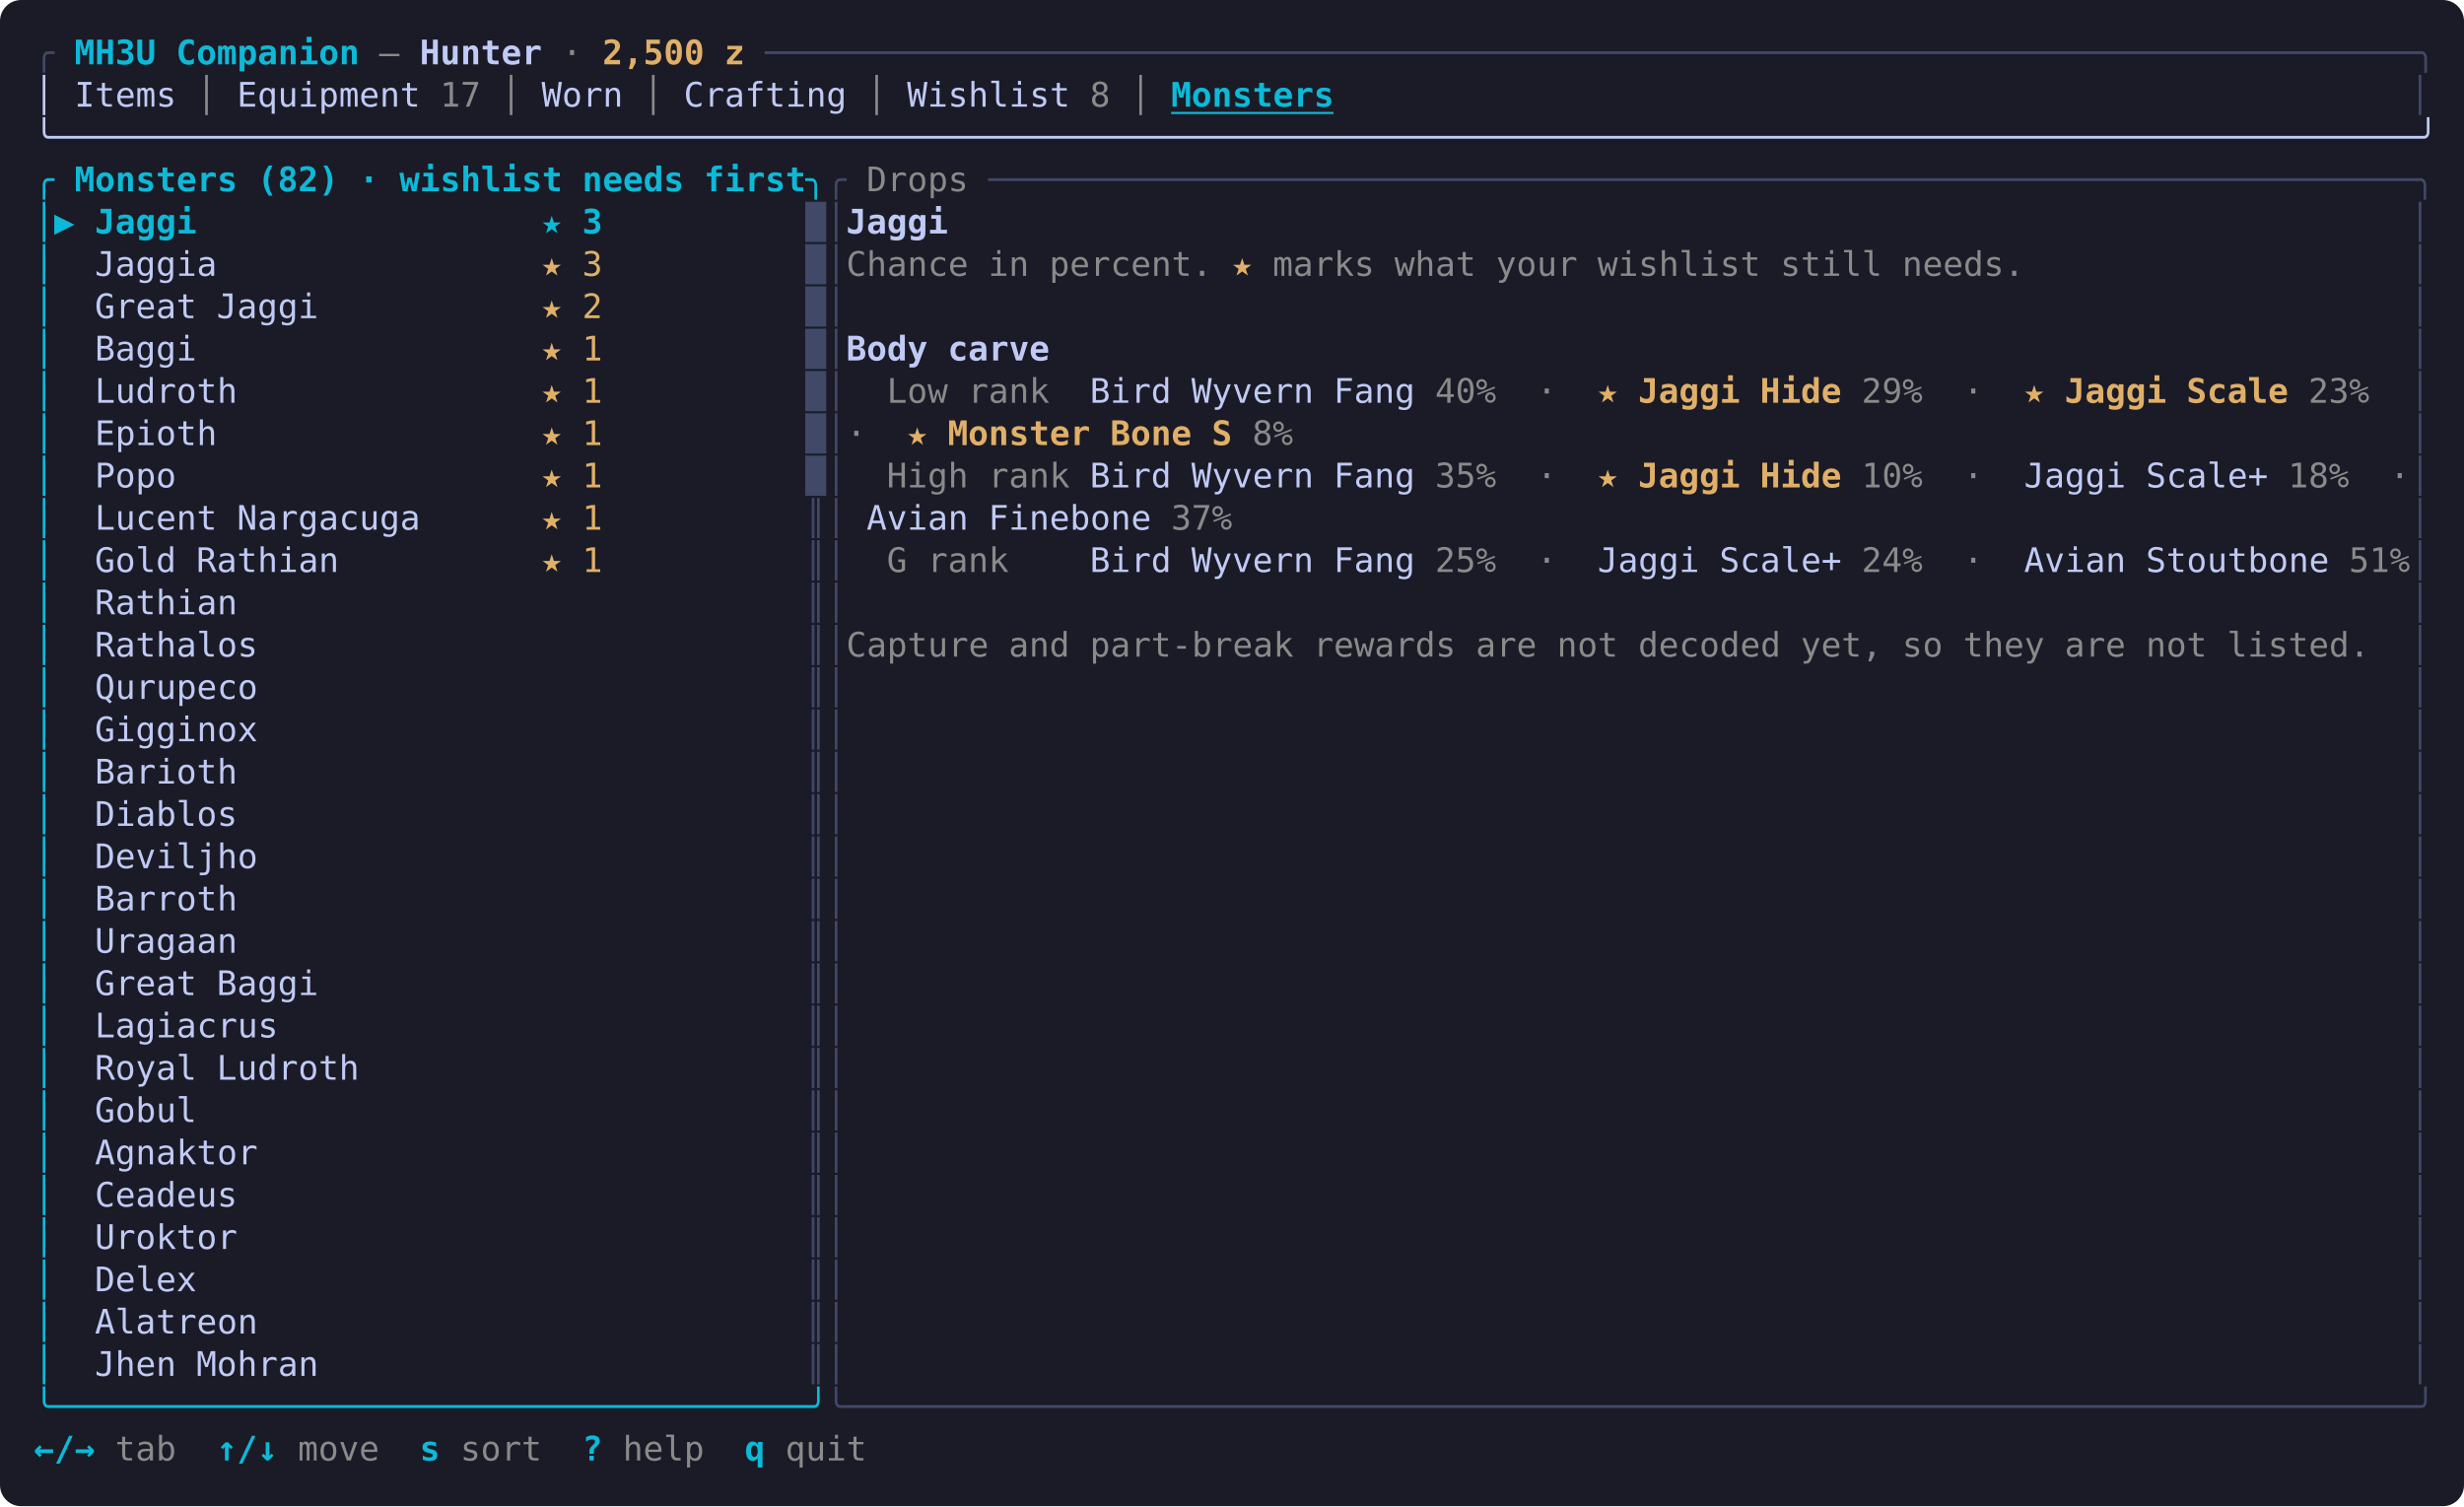
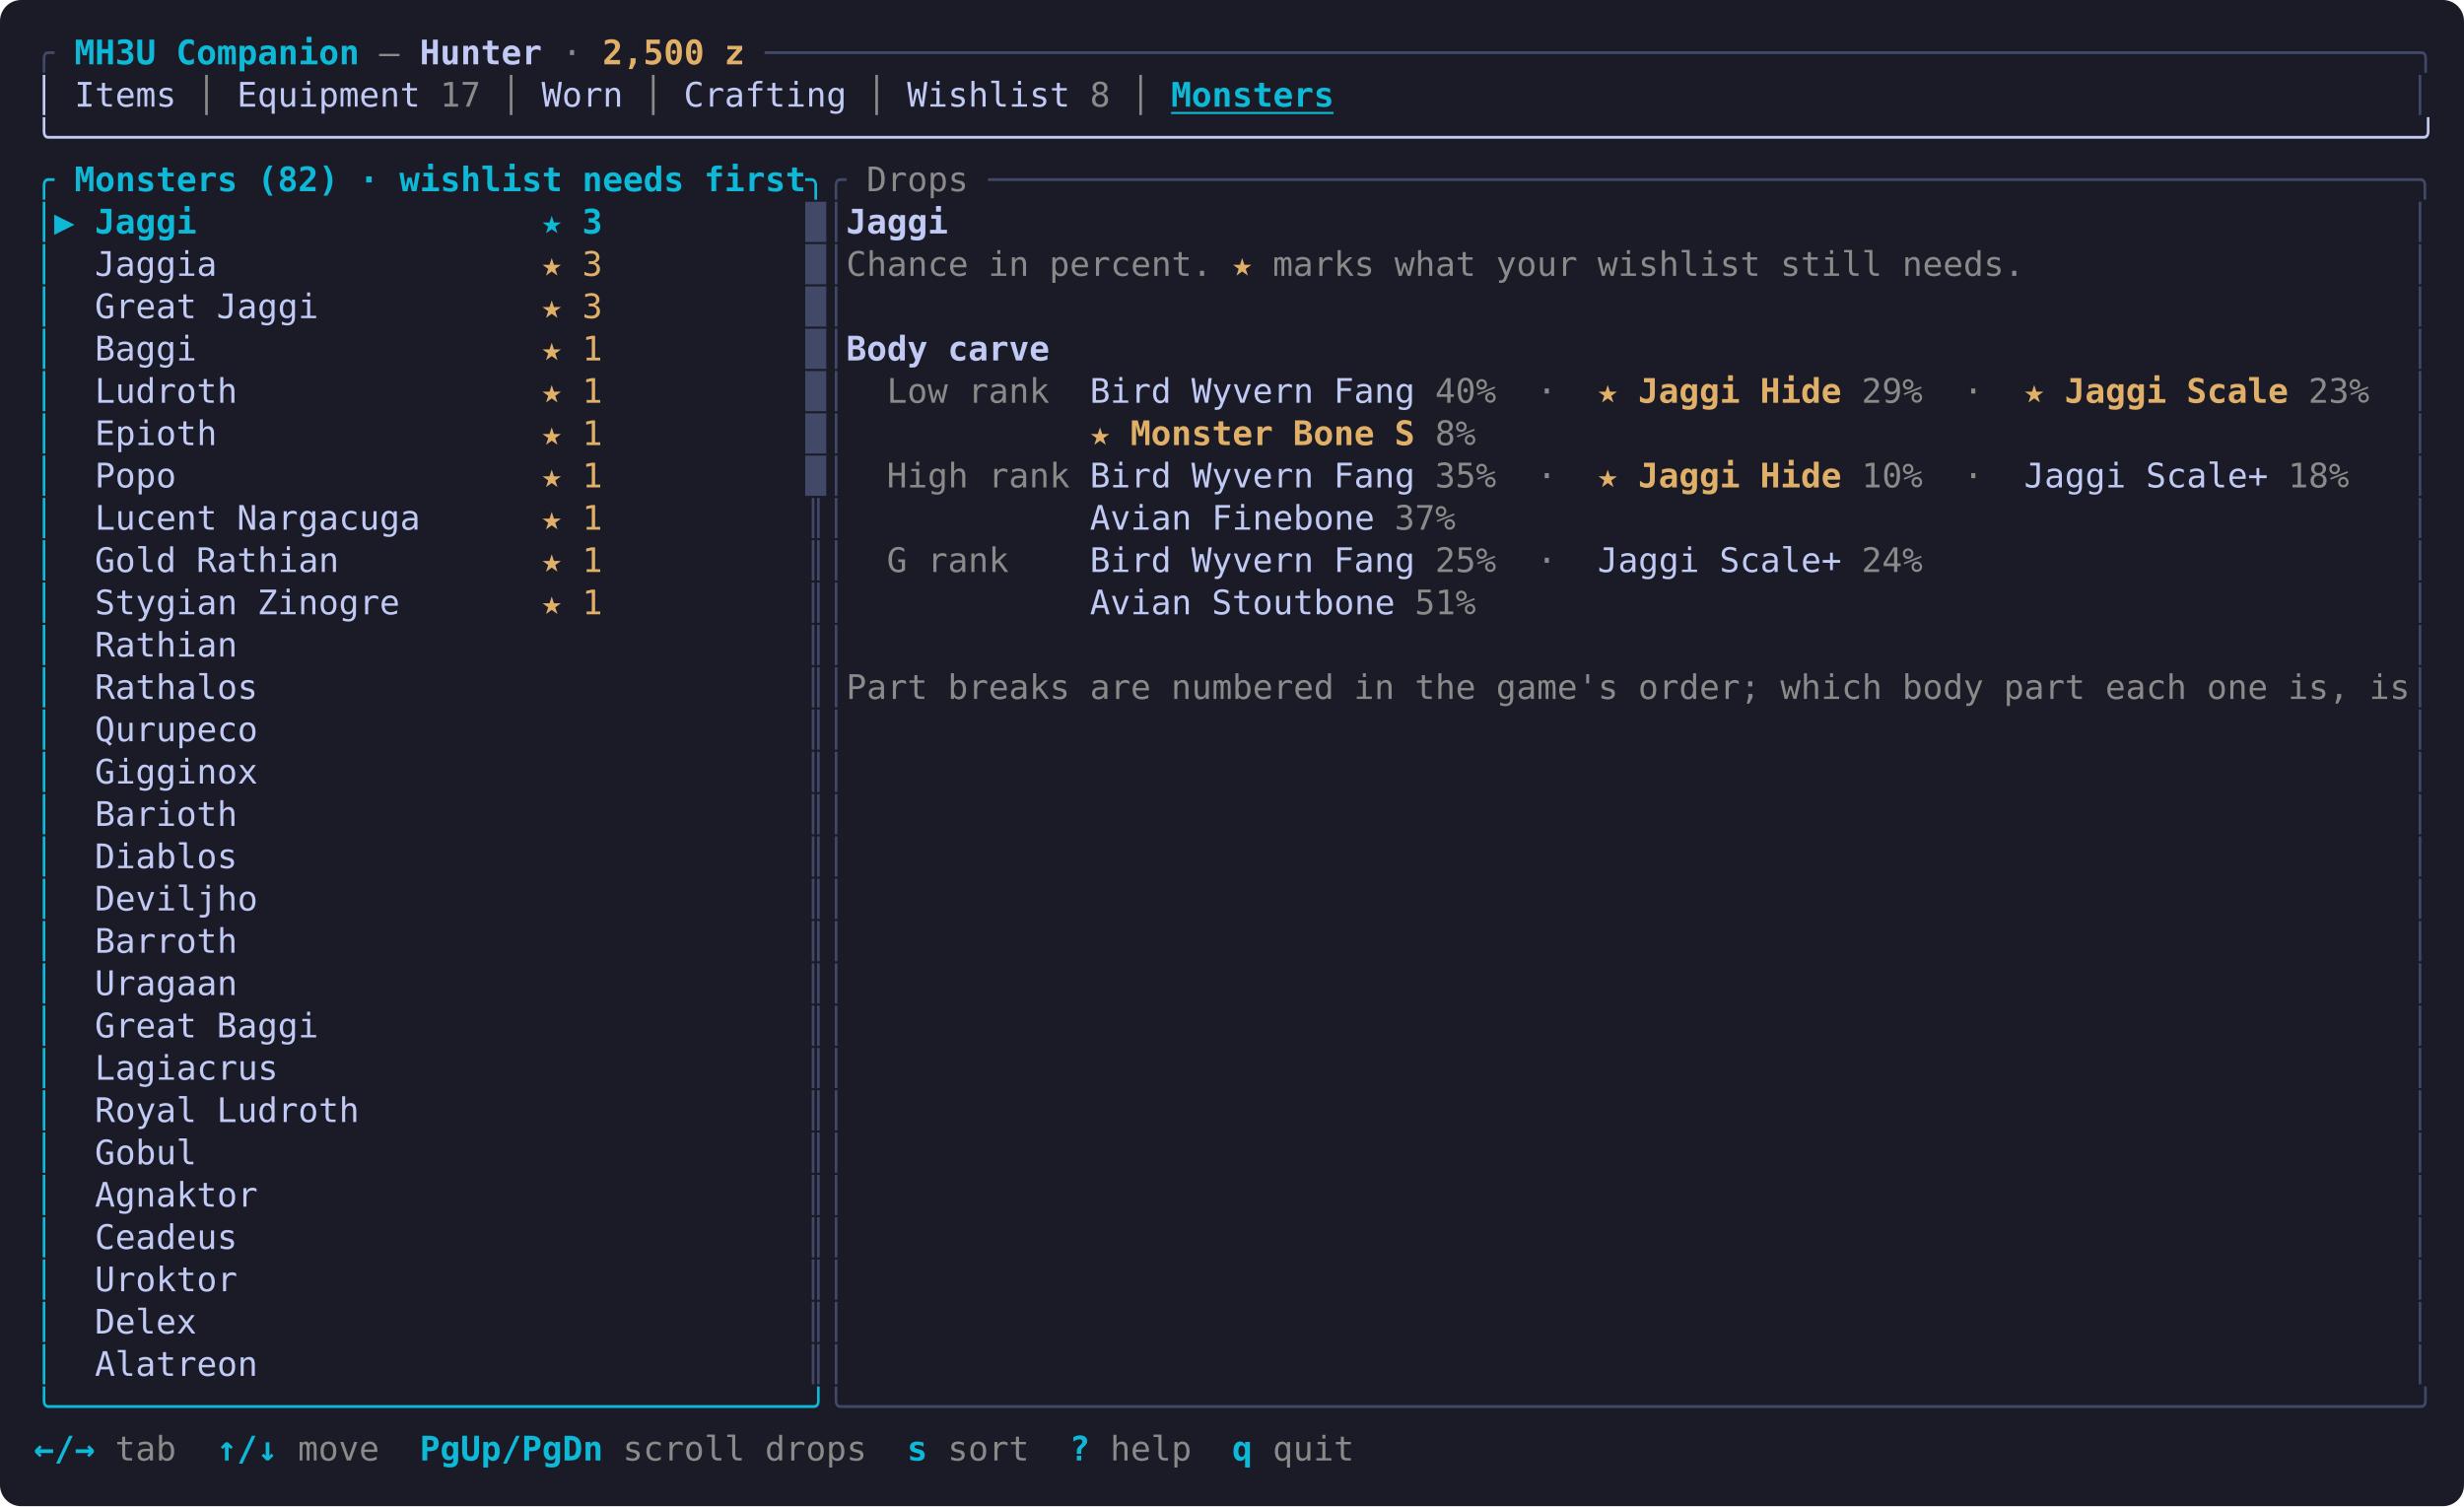
<svg xmlns="http://www.w3.org/2000/svg" width="1164.8" height="712" viewBox="0 0 1164.8 712" role="img">
  <rect width="100%" height="100%" rx="10" fill="#1a1b26" />
  <g font-family="'JetBrains Mono','JetBrainsMono Nerd Font','DejaVu Sans Mono',Menlo,Consolas,monospace" font-size="16">
    <text x="16.0" y="30.4" textLength="9.6" lengthAdjust="spacing" fill="#414868">╭</text>
    <text x="35.2" y="30.4" textLength="38.4" lengthAdjust="spacing" fill="#0db9d7" font-weight="bold">MH3U</text>
    <text x="83.2" y="30.4" textLength="86.4" lengthAdjust="spacing" fill="#0db9d7" font-weight="bold">Companion</text>
    <text x="179.2" y="30.4" textLength="9.6" lengthAdjust="spacing" fill="#8a8a8a">—</text>
    <text x="198.4" y="30.4" textLength="57.6" lengthAdjust="spacing" fill="#c0caf5" font-weight="bold">Hunter</text>
    <text x="265.6" y="30.4" textLength="9.6" lengthAdjust="spacing" fill="#8a8a8a">·</text>
    <text x="284.8" y="30.4" textLength="48.0" lengthAdjust="spacing" fill="#e0af68" font-weight="bold">2,500</text>
    <text x="342.4" y="30.4" textLength="9.6" lengthAdjust="spacing" fill="#e0af68" font-weight="bold">z</text>
    <text x="361.6" y="30.4" textLength="787.2" lengthAdjust="spacing" fill="#414868">─────────────────────────────────────────────────────────────────────────────────╮</text>
    <text x="16.0" y="50.4" textLength="9.6" lengthAdjust="spacing" fill="#c0caf5">│</text>
    <text x="35.2" y="50.4" textLength="48.0" lengthAdjust="spacing" fill="#c0caf5">Items</text>
    <text x="92.8" y="50.4" textLength="9.6" lengthAdjust="spacing" fill="#8a8a8a">│</text>
    <text x="112.0" y="50.4" textLength="86.4" lengthAdjust="spacing" fill="#c0caf5">Equipment</text>
    <text x="208.0" y="50.4" textLength="19.2" lengthAdjust="spacing" fill="#8a8a8a">17</text>
    <text x="236.8" y="50.4" textLength="9.6" lengthAdjust="spacing" fill="#8a8a8a">│</text>
    <text x="256.0" y="50.4" textLength="38.4" lengthAdjust="spacing" fill="#c0caf5">Worn</text>
    <text x="304.0" y="50.4" textLength="9.6" lengthAdjust="spacing" fill="#8a8a8a">│</text>
    <text x="323.2" y="50.4" textLength="76.8" lengthAdjust="spacing" fill="#c0caf5">Crafting</text>
    <text x="409.6" y="50.4" textLength="9.6" lengthAdjust="spacing" fill="#8a8a8a">│</text>
    <text x="428.8" y="50.4" textLength="76.8" lengthAdjust="spacing" fill="#c0caf5">Wishlist</text>
    <text x="515.2" y="50.4" textLength="9.6" lengthAdjust="spacing" fill="#8a8a8a">8</text>
    <text x="534.4" y="50.4" textLength="9.6" lengthAdjust="spacing" fill="#8a8a8a">│</text>
    <text x="553.6" y="50.4" textLength="76.8" lengthAdjust="spacing" fill="#0db9d7" font-weight="bold">Monsters</text>
    <line x1="553.6" y1="53.4" x2="630.4" y2="53.4" stroke="#0db9d7" stroke-width="1" />
    <text x="1139.2" y="50.4" textLength="9.6" lengthAdjust="spacing" fill="#414868">│</text>
    <text x="16.0" y="70.4" textLength="1132.8" lengthAdjust="spacing" fill="#c0caf5">╰────────────────────────────────────────────────────────────────────────────────────────────────────────────────────╯</text>
    <text x="16.0" y="90.4" textLength="9.6" lengthAdjust="spacing" fill="#0db9d7">╭</text>
    <text x="35.2" y="90.4" textLength="76.8" lengthAdjust="spacing" fill="#0db9d7" font-weight="bold">Monsters</text>
    <text x="121.6" y="90.4" textLength="38.4" lengthAdjust="spacing" fill="#0db9d7" font-weight="bold">(82)</text>
    <text x="169.6" y="90.4" textLength="9.6" lengthAdjust="spacing" fill="#0db9d7" font-weight="bold">·</text>
    <text x="188.8" y="90.4" textLength="76.8" lengthAdjust="spacing" fill="#0db9d7" font-weight="bold">wishlist</text>
    <text x="275.2" y="90.4" textLength="48.0" lengthAdjust="spacing" fill="#0db9d7" font-weight="bold">needs</text>
    <text x="332.8" y="90.4" textLength="48.0" lengthAdjust="spacing" fill="#0db9d7" font-weight="bold">first</text>
    <text x="380.8" y="90.4" textLength="9.6" lengthAdjust="spacing" fill="#0db9d7">╮</text>
    <text x="390.4" y="90.4" textLength="9.6" lengthAdjust="spacing" fill="#414868">╭</text>
    <text x="409.6" y="90.4" textLength="48.0" lengthAdjust="spacing" fill="#8a8a8a">Drops</text>
    <text x="467.2" y="90.4" textLength="681.6" lengthAdjust="spacing" fill="#414868">──────────────────────────────────────────────────────────────────────╮</text>
    <text x="16.0" y="110.4" textLength="9.6" lengthAdjust="spacing" fill="#0db9d7">│</text>
    <text x="25.6" y="110.4" textLength="9.6" lengthAdjust="spacing" fill="#0db9d7" font-weight="bold">▶︎</text>
    <text x="44.8" y="110.4" textLength="48.0" lengthAdjust="spacing" fill="#0db9d7" font-weight="bold">Jaggi</text>
    <text x="256.0" y="110.4" textLength="9.6" lengthAdjust="spacing" fill="#0db9d7" font-weight="bold">★︎</text>
    <text x="275.2" y="110.4" textLength="9.6" lengthAdjust="spacing" fill="#0db9d7" font-weight="bold">3</text>
    <text x="380.8" y="110.4" textLength="19.2" lengthAdjust="spacing" fill="#414868">█│</text>
    <text x="400.0" y="110.4" textLength="48.0" lengthAdjust="spacing" fill="#c0caf5" font-weight="bold">Jaggi</text>
    <text x="1139.2" y="110.4" textLength="9.6" lengthAdjust="spacing" fill="#414868">│</text>
    <text x="16.0" y="130.4" textLength="9.6" lengthAdjust="spacing" fill="#0db9d7">│</text>
    <text x="44.8" y="130.4" textLength="57.6" lengthAdjust="spacing" fill="#c0caf5">Jaggia</text>
    <text x="256.0" y="130.4" textLength="9.6" lengthAdjust="spacing" fill="#e0af68">★︎</text>
    <text x="275.2" y="130.4" textLength="9.6" lengthAdjust="spacing" fill="#e0af68">3</text>
    <text x="380.8" y="130.4" textLength="19.2" lengthAdjust="spacing" fill="#414868">█│</text>
    <text x="400.0" y="130.4" textLength="57.6" lengthAdjust="spacing" fill="#8a8a8a">Chance</text>
    <text x="467.2" y="130.4" textLength="19.2" lengthAdjust="spacing" fill="#8a8a8a">in</text>
    <text x="496.0" y="130.4" textLength="76.8" lengthAdjust="spacing" fill="#8a8a8a">percent.</text>
    <text x="582.4" y="130.4" textLength="9.6" lengthAdjust="spacing" fill="#e0af68">★︎</text>
    <text x="601.6" y="130.4" textLength="48.0" lengthAdjust="spacing" fill="#8a8a8a">marks</text>
    <text x="659.2" y="130.4" textLength="38.4" lengthAdjust="spacing" fill="#8a8a8a">what</text>
    <text x="707.2" y="130.4" textLength="38.4" lengthAdjust="spacing" fill="#8a8a8a">your</text>
    <text x="755.2" y="130.4" textLength="76.8" lengthAdjust="spacing" fill="#8a8a8a">wishlist</text>
    <text x="841.6" y="130.4" textLength="48.0" lengthAdjust="spacing" fill="#8a8a8a">still</text>
    <text x="899.2" y="130.4" textLength="57.6" lengthAdjust="spacing" fill="#8a8a8a">needs.</text>
    <text x="1139.2" y="130.4" textLength="9.6" lengthAdjust="spacing" fill="#414868">│</text>
    <text x="16.0" y="150.4" textLength="9.6" lengthAdjust="spacing" fill="#0db9d7">│</text>
    <text x="44.8" y="150.4" textLength="48.0" lengthAdjust="spacing" fill="#c0caf5">Great</text>
    <text x="102.4" y="150.4" textLength="48.0" lengthAdjust="spacing" fill="#c0caf5">Jaggi</text>
    <text x="256.0" y="150.4" textLength="9.6" lengthAdjust="spacing" fill="#e0af68">★︎</text>
-     <text x="275.2" y="150.4" textLength="9.6" lengthAdjust="spacing" fill="#e0af68">2</text>
+     <text x="275.2" y="150.4" textLength="9.6" lengthAdjust="spacing" fill="#e0af68">3</text>
    <text x="380.8" y="150.4" textLength="19.2" lengthAdjust="spacing" fill="#414868">█│</text>
    <text x="1139.2" y="150.4" textLength="9.6" lengthAdjust="spacing" fill="#414868">│</text>
    <text x="16.0" y="170.4" textLength="9.6" lengthAdjust="spacing" fill="#0db9d7">│</text>
    <text x="44.8" y="170.4" textLength="48.0" lengthAdjust="spacing" fill="#c0caf5">Baggi</text>
    <text x="256.0" y="170.4" textLength="9.6" lengthAdjust="spacing" fill="#e0af68">★︎</text>
    <text x="275.2" y="170.4" textLength="9.6" lengthAdjust="spacing" fill="#e0af68">1</text>
    <text x="380.8" y="170.4" textLength="19.2" lengthAdjust="spacing" fill="#414868">█│</text>
    <text x="400.0" y="170.4" textLength="38.4" lengthAdjust="spacing" fill="#c0caf5" font-weight="bold">Body</text>
    <text x="448.0" y="170.4" textLength="48.0" lengthAdjust="spacing" fill="#c0caf5" font-weight="bold">carve</text>
    <text x="1139.2" y="170.4" textLength="9.6" lengthAdjust="spacing" fill="#414868">│</text>
    <text x="16.0" y="190.4" textLength="9.6" lengthAdjust="spacing" fill="#0db9d7">│</text>
    <text x="44.8" y="190.4" textLength="67.2" lengthAdjust="spacing" fill="#c0caf5">Ludroth</text>
    <text x="256.0" y="190.4" textLength="9.6" lengthAdjust="spacing" fill="#e0af68">★︎</text>
    <text x="275.2" y="190.4" textLength="9.6" lengthAdjust="spacing" fill="#e0af68">1</text>
    <text x="380.8" y="190.4" textLength="19.2" lengthAdjust="spacing" fill="#414868">█│</text>
    <text x="419.2" y="190.4" textLength="28.8" lengthAdjust="spacing" fill="#8a8a8a">Low</text>
    <text x="457.6" y="190.4" textLength="38.4" lengthAdjust="spacing" fill="#8a8a8a">rank</text>
    <text x="515.2" y="190.4" textLength="38.4" lengthAdjust="spacing" fill="#c0caf5">Bird</text>
    <text x="563.2" y="190.4" textLength="57.6" lengthAdjust="spacing" fill="#c0caf5">Wyvern</text>
    <text x="630.4" y="190.4" textLength="38.4" lengthAdjust="spacing" fill="#c0caf5">Fang</text>
    <text x="678.4" y="190.4" textLength="28.8" lengthAdjust="spacing" fill="#8a8a8a">40%</text>
    <text x="726.4" y="190.4" textLength="9.6" lengthAdjust="spacing" fill="#8a8a8a">·</text>
    <text x="755.2" y="190.4" textLength="9.6" lengthAdjust="spacing" fill="#e0af68" font-weight="bold">★︎</text>
    <text x="774.4" y="190.4" textLength="48.0" lengthAdjust="spacing" fill="#e0af68" font-weight="bold">Jaggi</text>
    <text x="832.0" y="190.4" textLength="38.4" lengthAdjust="spacing" fill="#e0af68" font-weight="bold">Hide</text>
    <text x="880.0" y="190.4" textLength="28.8" lengthAdjust="spacing" fill="#8a8a8a">29%</text>
    <text x="928.0" y="190.4" textLength="9.6" lengthAdjust="spacing" fill="#8a8a8a">·</text>
    <text x="956.8" y="190.4" textLength="9.6" lengthAdjust="spacing" fill="#e0af68" font-weight="bold">★︎</text>
    <text x="976.0" y="190.4" textLength="48.0" lengthAdjust="spacing" fill="#e0af68" font-weight="bold">Jaggi</text>
    <text x="1033.6" y="190.4" textLength="48.0" lengthAdjust="spacing" fill="#e0af68" font-weight="bold">Scale</text>
    <text x="1091.2" y="190.4" textLength="28.8" lengthAdjust="spacing" fill="#8a8a8a">23%</text>
    <text x="1139.2" y="190.4" textLength="9.6" lengthAdjust="spacing" fill="#414868">│</text>
    <text x="16.0" y="210.4" textLength="9.6" lengthAdjust="spacing" fill="#0db9d7">│</text>
    <text x="44.8" y="210.4" textLength="57.6" lengthAdjust="spacing" fill="#c0caf5">Epioth</text>
    <text x="256.0" y="210.4" textLength="9.6" lengthAdjust="spacing" fill="#e0af68">★︎</text>
    <text x="275.2" y="210.4" textLength="9.6" lengthAdjust="spacing" fill="#e0af68">1</text>
    <text x="380.8" y="210.4" textLength="19.2" lengthAdjust="spacing" fill="#414868">█│</text>
-     <text x="400.0" y="210.4" textLength="9.6" lengthAdjust="spacing" fill="#8a8a8a">·</text>
-     <text x="428.8" y="210.4" textLength="9.6" lengthAdjust="spacing" fill="#e0af68" font-weight="bold">★︎</text>
-     <text x="448.0" y="210.4" textLength="67.2" lengthAdjust="spacing" fill="#e0af68" font-weight="bold">Monster</text>
-     <text x="524.8" y="210.4" textLength="38.4" lengthAdjust="spacing" fill="#e0af68" font-weight="bold">Bone</text>
-     <text x="572.8" y="210.4" textLength="9.6" lengthAdjust="spacing" fill="#e0af68" font-weight="bold">S</text>
-     <text x="592.0" y="210.4" textLength="19.2" lengthAdjust="spacing" fill="#8a8a8a">8%</text>
+     <text x="515.2" y="210.4" textLength="9.6" lengthAdjust="spacing" fill="#e0af68" font-weight="bold">★︎</text>
+     <text x="534.4" y="210.4" textLength="67.2" lengthAdjust="spacing" fill="#e0af68" font-weight="bold">Monster</text>
+     <text x="611.2" y="210.4" textLength="38.4" lengthAdjust="spacing" fill="#e0af68" font-weight="bold">Bone</text>
+     <text x="659.2" y="210.4" textLength="9.6" lengthAdjust="spacing" fill="#e0af68" font-weight="bold">S</text>
+     <text x="678.4" y="210.4" textLength="19.2" lengthAdjust="spacing" fill="#8a8a8a">8%</text>
    <text x="1139.2" y="210.4" textLength="9.6" lengthAdjust="spacing" fill="#414868">│</text>
    <text x="16.0" y="230.4" textLength="9.6" lengthAdjust="spacing" fill="#0db9d7">│</text>
    <text x="44.8" y="230.4" textLength="38.4" lengthAdjust="spacing" fill="#c0caf5">Popo</text>
    <text x="256.0" y="230.4" textLength="9.6" lengthAdjust="spacing" fill="#e0af68">★︎</text>
    <text x="275.2" y="230.4" textLength="9.6" lengthAdjust="spacing" fill="#e0af68">1</text>
    <text x="380.8" y="230.4" textLength="19.2" lengthAdjust="spacing" fill="#414868">█│</text>
    <text x="419.2" y="230.4" textLength="38.4" lengthAdjust="spacing" fill="#8a8a8a">High</text>
    <text x="467.2" y="230.4" textLength="38.4" lengthAdjust="spacing" fill="#8a8a8a">rank</text>
    <text x="515.2" y="230.4" textLength="38.4" lengthAdjust="spacing" fill="#c0caf5">Bird</text>
    <text x="563.2" y="230.4" textLength="57.6" lengthAdjust="spacing" fill="#c0caf5">Wyvern</text>
    <text x="630.4" y="230.4" textLength="38.4" lengthAdjust="spacing" fill="#c0caf5">Fang</text>
    <text x="678.4" y="230.4" textLength="28.8" lengthAdjust="spacing" fill="#8a8a8a">35%</text>
    <text x="726.4" y="230.4" textLength="9.6" lengthAdjust="spacing" fill="#8a8a8a">·</text>
    <text x="755.2" y="230.4" textLength="9.6" lengthAdjust="spacing" fill="#e0af68" font-weight="bold">★︎</text>
    <text x="774.4" y="230.4" textLength="48.0" lengthAdjust="spacing" fill="#e0af68" font-weight="bold">Jaggi</text>
    <text x="832.0" y="230.4" textLength="38.4" lengthAdjust="spacing" fill="#e0af68" font-weight="bold">Hide</text>
    <text x="880.0" y="230.4" textLength="28.8" lengthAdjust="spacing" fill="#8a8a8a">10%</text>
    <text x="928.0" y="230.4" textLength="9.6" lengthAdjust="spacing" fill="#8a8a8a">·</text>
    <text x="956.8" y="230.4" textLength="48.0" lengthAdjust="spacing" fill="#c0caf5">Jaggi</text>
    <text x="1014.4" y="230.4" textLength="57.6" lengthAdjust="spacing" fill="#c0caf5">Scale+</text>
    <text x="1081.6" y="230.4" textLength="28.8" lengthAdjust="spacing" fill="#8a8a8a">18%</text>
-     <text x="1129.6" y="230.4" textLength="9.6" lengthAdjust="spacing" fill="#8a8a8a">·</text>
    <text x="1139.2" y="230.4" textLength="9.6" lengthAdjust="spacing" fill="#414868">│</text>
    <text x="16.0" y="250.4" textLength="9.6" lengthAdjust="spacing" fill="#0db9d7">│</text>
    <text x="44.8" y="250.4" textLength="57.6" lengthAdjust="spacing" fill="#c0caf5">Lucent</text>
    <text x="112.0" y="250.4" textLength="86.4" lengthAdjust="spacing" fill="#c0caf5">Nargacuga</text>
    <text x="256.0" y="250.4" textLength="9.6" lengthAdjust="spacing" fill="#e0af68">★︎</text>
    <text x="275.2" y="250.4" textLength="9.6" lengthAdjust="spacing" fill="#e0af68">1</text>
    <text x="380.8" y="250.4" textLength="19.2" lengthAdjust="spacing" fill="#414868">║│</text>
-     <text x="409.6" y="250.4" textLength="48.0" lengthAdjust="spacing" fill="#c0caf5">Avian</text>
-     <text x="467.2" y="250.4" textLength="76.8" lengthAdjust="spacing" fill="#c0caf5">Finebone</text>
-     <text x="553.6" y="250.4" textLength="28.8" lengthAdjust="spacing" fill="#8a8a8a">37%</text>
+     <text x="515.2" y="250.4" textLength="48.0" lengthAdjust="spacing" fill="#c0caf5">Avian</text>
+     <text x="572.8" y="250.4" textLength="76.8" lengthAdjust="spacing" fill="#c0caf5">Finebone</text>
+     <text x="659.2" y="250.4" textLength="28.8" lengthAdjust="spacing" fill="#8a8a8a">37%</text>
    <text x="1139.2" y="250.4" textLength="9.6" lengthAdjust="spacing" fill="#414868">│</text>
    <text x="16.0" y="270.4" textLength="9.6" lengthAdjust="spacing" fill="#0db9d7">│</text>
    <text x="44.8" y="270.4" textLength="38.4" lengthAdjust="spacing" fill="#c0caf5">Gold</text>
    <text x="92.8" y="270.4" textLength="67.2" lengthAdjust="spacing" fill="#c0caf5">Rathian</text>
    <text x="256.0" y="270.4" textLength="9.6" lengthAdjust="spacing" fill="#e0af68">★︎</text>
    <text x="275.2" y="270.4" textLength="9.6" lengthAdjust="spacing" fill="#e0af68">1</text>
    <text x="380.8" y="270.4" textLength="19.2" lengthAdjust="spacing" fill="#414868">║│</text>
    <text x="419.2" y="270.4" textLength="9.6" lengthAdjust="spacing" fill="#8a8a8a">G</text>
    <text x="438.4" y="270.4" textLength="38.4" lengthAdjust="spacing" fill="#8a8a8a">rank</text>
    <text x="515.2" y="270.4" textLength="38.4" lengthAdjust="spacing" fill="#c0caf5">Bird</text>
    <text x="563.2" y="270.4" textLength="57.6" lengthAdjust="spacing" fill="#c0caf5">Wyvern</text>
    <text x="630.4" y="270.4" textLength="38.4" lengthAdjust="spacing" fill="#c0caf5">Fang</text>
    <text x="678.4" y="270.4" textLength="28.8" lengthAdjust="spacing" fill="#8a8a8a">25%</text>
    <text x="726.4" y="270.4" textLength="9.6" lengthAdjust="spacing" fill="#8a8a8a">·</text>
    <text x="755.2" y="270.4" textLength="48.0" lengthAdjust="spacing" fill="#c0caf5">Jaggi</text>
    <text x="812.8" y="270.4" textLength="57.6" lengthAdjust="spacing" fill="#c0caf5">Scale+</text>
    <text x="880.0" y="270.4" textLength="28.8" lengthAdjust="spacing" fill="#8a8a8a">24%</text>
-     <text x="928.0" y="270.4" textLength="9.6" lengthAdjust="spacing" fill="#8a8a8a">·</text>
-     <text x="956.8" y="270.4" textLength="48.0" lengthAdjust="spacing" fill="#c0caf5">Avian</text>
-     <text x="1014.4" y="270.4" textLength="86.4" lengthAdjust="spacing" fill="#c0caf5">Stoutbone</text>
-     <text x="1110.4" y="270.4" textLength="28.8" lengthAdjust="spacing" fill="#8a8a8a">51%</text>
    <text x="1139.2" y="270.4" textLength="9.6" lengthAdjust="spacing" fill="#414868">│</text>
    <text x="16.0" y="290.4" textLength="9.6" lengthAdjust="spacing" fill="#0db9d7">│</text>
-     <text x="44.8" y="290.4" textLength="67.2" lengthAdjust="spacing" fill="#c0caf5">Rathian</text>
+     <text x="44.8" y="290.4" textLength="67.2" lengthAdjust="spacing" fill="#c0caf5">Stygian</text>
+     <text x="121.6" y="290.4" textLength="67.2" lengthAdjust="spacing" fill="#c0caf5">Zinogre</text>
+     <text x="256.0" y="290.4" textLength="9.6" lengthAdjust="spacing" fill="#e0af68">★︎</text>
+     <text x="275.2" y="290.4" textLength="9.6" lengthAdjust="spacing" fill="#e0af68">1</text>
    <text x="380.8" y="290.4" textLength="19.2" lengthAdjust="spacing" fill="#414868">║│</text>
+     <text x="515.2" y="290.4" textLength="48.0" lengthAdjust="spacing" fill="#c0caf5">Avian</text>
+     <text x="572.8" y="290.4" textLength="86.4" lengthAdjust="spacing" fill="#c0caf5">Stoutbone</text>
+     <text x="668.8" y="290.4" textLength="28.8" lengthAdjust="spacing" fill="#8a8a8a">51%</text>
    <text x="1139.2" y="290.4" textLength="9.6" lengthAdjust="spacing" fill="#414868">│</text>
    <text x="16.0" y="310.4" textLength="9.6" lengthAdjust="spacing" fill="#0db9d7">│</text>
-     <text x="44.8" y="310.4" textLength="76.8" lengthAdjust="spacing" fill="#c0caf5">Rathalos</text>
+     <text x="44.8" y="310.4" textLength="67.2" lengthAdjust="spacing" fill="#c0caf5">Rathian</text>
    <text x="380.8" y="310.4" textLength="19.2" lengthAdjust="spacing" fill="#414868">║│</text>
-     <text x="400.0" y="310.4" textLength="67.2" lengthAdjust="spacing" fill="#8a8a8a">Capture</text>
-     <text x="476.8" y="310.4" textLength="28.8" lengthAdjust="spacing" fill="#8a8a8a">and</text>
-     <text x="515.2" y="310.4" textLength="96.0" lengthAdjust="spacing" fill="#8a8a8a">part-break</text>
-     <text x="620.8" y="310.4" textLength="67.2" lengthAdjust="spacing" fill="#8a8a8a">rewards</text>
-     <text x="697.6" y="310.4" textLength="28.8" lengthAdjust="spacing" fill="#8a8a8a">are</text>
-     <text x="736.0" y="310.4" textLength="28.8" lengthAdjust="spacing" fill="#8a8a8a">not</text>
-     <text x="774.4" y="310.4" textLength="67.2" lengthAdjust="spacing" fill="#8a8a8a">decoded</text>
-     <text x="851.2" y="310.4" textLength="38.4" lengthAdjust="spacing" fill="#8a8a8a">yet,</text>
-     <text x="899.2" y="310.4" textLength="19.2" lengthAdjust="spacing" fill="#8a8a8a">so</text>
-     <text x="928.0" y="310.4" textLength="38.4" lengthAdjust="spacing" fill="#8a8a8a">they</text>
-     <text x="976.0" y="310.4" textLength="28.8" lengthAdjust="spacing" fill="#8a8a8a">are</text>
-     <text x="1014.4" y="310.4" textLength="28.8" lengthAdjust="spacing" fill="#8a8a8a">not</text>
-     <text x="1052.8" y="310.4" textLength="67.2" lengthAdjust="spacing" fill="#8a8a8a">listed.</text>
    <text x="1139.2" y="310.4" textLength="9.6" lengthAdjust="spacing" fill="#414868">│</text>
    <text x="16.0" y="330.4" textLength="9.6" lengthAdjust="spacing" fill="#0db9d7">│</text>
-     <text x="44.8" y="330.4" textLength="76.8" lengthAdjust="spacing" fill="#c0caf5">Qurupeco</text>
+     <text x="44.8" y="330.4" textLength="76.8" lengthAdjust="spacing" fill="#c0caf5">Rathalos</text>
    <text x="380.8" y="330.4" textLength="19.2" lengthAdjust="spacing" fill="#414868">║│</text>
+     <text x="400.0" y="330.4" textLength="38.4" lengthAdjust="spacing" fill="#8a8a8a">Part</text>
+     <text x="448.0" y="330.4" textLength="57.6" lengthAdjust="spacing" fill="#8a8a8a">breaks</text>
+     <text x="515.2" y="330.4" textLength="28.8" lengthAdjust="spacing" fill="#8a8a8a">are</text>
+     <text x="553.6" y="330.4" textLength="76.8" lengthAdjust="spacing" fill="#8a8a8a">numbered</text>
+     <text x="640.0" y="330.4" textLength="19.2" lengthAdjust="spacing" fill="#8a8a8a">in</text>
+     <text x="668.8" y="330.4" textLength="28.8" lengthAdjust="spacing" fill="#8a8a8a">the</text>
+     <text x="707.2" y="330.4" textLength="57.6" lengthAdjust="spacing" fill="#8a8a8a">game's</text>
+     <text x="774.4" y="330.4" textLength="57.6" lengthAdjust="spacing" fill="#8a8a8a">order;</text>
+     <text x="841.6" y="330.4" textLength="48.0" lengthAdjust="spacing" fill="#8a8a8a">which</text>
+     <text x="899.2" y="330.4" textLength="38.4" lengthAdjust="spacing" fill="#8a8a8a">body</text>
+     <text x="947.2" y="330.4" textLength="38.4" lengthAdjust="spacing" fill="#8a8a8a">part</text>
+     <text x="995.2" y="330.4" textLength="38.4" lengthAdjust="spacing" fill="#8a8a8a">each</text>
+     <text x="1043.2" y="330.4" textLength="28.8" lengthAdjust="spacing" fill="#8a8a8a">one</text>
+     <text x="1081.6" y="330.4" textLength="28.8" lengthAdjust="spacing" fill="#8a8a8a">is,</text>
+     <text x="1120.0" y="330.4" textLength="19.2" lengthAdjust="spacing" fill="#8a8a8a">is</text>
    <text x="1139.2" y="330.4" textLength="9.6" lengthAdjust="spacing" fill="#414868">│</text>
    <text x="16.0" y="350.4" textLength="9.6" lengthAdjust="spacing" fill="#0db9d7">│</text>
-     <text x="44.8" y="350.4" textLength="76.8" lengthAdjust="spacing" fill="#c0caf5">Gigginox</text>
+     <text x="44.8" y="350.4" textLength="76.8" lengthAdjust="spacing" fill="#c0caf5">Qurupeco</text>
    <text x="380.8" y="350.4" textLength="19.2" lengthAdjust="spacing" fill="#414868">║│</text>
    <text x="1139.2" y="350.4" textLength="9.6" lengthAdjust="spacing" fill="#414868">│</text>
    <text x="16.0" y="370.4" textLength="9.6" lengthAdjust="spacing" fill="#0db9d7">│</text>
-     <text x="44.8" y="370.4" textLength="67.2" lengthAdjust="spacing" fill="#c0caf5">Barioth</text>
+     <text x="44.8" y="370.4" textLength="76.8" lengthAdjust="spacing" fill="#c0caf5">Gigginox</text>
    <text x="380.8" y="370.4" textLength="19.2" lengthAdjust="spacing" fill="#414868">║│</text>
    <text x="1139.2" y="370.4" textLength="9.6" lengthAdjust="spacing" fill="#414868">│</text>
    <text x="16.0" y="390.4" textLength="9.6" lengthAdjust="spacing" fill="#0db9d7">│</text>
-     <text x="44.8" y="390.4" textLength="67.2" lengthAdjust="spacing" fill="#c0caf5">Diablos</text>
+     <text x="44.8" y="390.4" textLength="67.2" lengthAdjust="spacing" fill="#c0caf5">Barioth</text>
    <text x="380.8" y="390.4" textLength="19.2" lengthAdjust="spacing" fill="#414868">║│</text>
    <text x="1139.2" y="390.4" textLength="9.6" lengthAdjust="spacing" fill="#414868">│</text>
    <text x="16.0" y="410.4" textLength="9.6" lengthAdjust="spacing" fill="#0db9d7">│</text>
-     <text x="44.8" y="410.4" textLength="76.8" lengthAdjust="spacing" fill="#c0caf5">Deviljho</text>
+     <text x="44.8" y="410.4" textLength="67.2" lengthAdjust="spacing" fill="#c0caf5">Diablos</text>
    <text x="380.8" y="410.4" textLength="19.2" lengthAdjust="spacing" fill="#414868">║│</text>
    <text x="1139.2" y="410.4" textLength="9.6" lengthAdjust="spacing" fill="#414868">│</text>
    <text x="16.0" y="430.4" textLength="9.6" lengthAdjust="spacing" fill="#0db9d7">│</text>
-     <text x="44.8" y="430.4" textLength="67.2" lengthAdjust="spacing" fill="#c0caf5">Barroth</text>
+     <text x="44.8" y="430.4" textLength="76.8" lengthAdjust="spacing" fill="#c0caf5">Deviljho</text>
    <text x="380.8" y="430.4" textLength="19.2" lengthAdjust="spacing" fill="#414868">║│</text>
    <text x="1139.2" y="430.4" textLength="9.6" lengthAdjust="spacing" fill="#414868">│</text>
    <text x="16.0" y="450.4" textLength="9.6" lengthAdjust="spacing" fill="#0db9d7">│</text>
-     <text x="44.8" y="450.4" textLength="67.2" lengthAdjust="spacing" fill="#c0caf5">Uragaan</text>
+     <text x="44.8" y="450.4" textLength="67.2" lengthAdjust="spacing" fill="#c0caf5">Barroth</text>
    <text x="380.8" y="450.4" textLength="19.2" lengthAdjust="spacing" fill="#414868">║│</text>
    <text x="1139.2" y="450.4" textLength="9.6" lengthAdjust="spacing" fill="#414868">│</text>
    <text x="16.0" y="470.4" textLength="9.6" lengthAdjust="spacing" fill="#0db9d7">│</text>
-     <text x="44.8" y="470.4" textLength="48.0" lengthAdjust="spacing" fill="#c0caf5">Great</text>
-     <text x="102.4" y="470.4" textLength="48.0" lengthAdjust="spacing" fill="#c0caf5">Baggi</text>
+     <text x="44.8" y="470.4" textLength="67.2" lengthAdjust="spacing" fill="#c0caf5">Uragaan</text>
    <text x="380.8" y="470.4" textLength="19.2" lengthAdjust="spacing" fill="#414868">║│</text>
    <text x="1139.2" y="470.4" textLength="9.6" lengthAdjust="spacing" fill="#414868">│</text>
    <text x="16.0" y="490.4" textLength="9.6" lengthAdjust="spacing" fill="#0db9d7">│</text>
-     <text x="44.8" y="490.4" textLength="86.4" lengthAdjust="spacing" fill="#c0caf5">Lagiacrus</text>
+     <text x="44.8" y="490.4" textLength="48.0" lengthAdjust="spacing" fill="#c0caf5">Great</text>
+     <text x="102.4" y="490.4" textLength="48.0" lengthAdjust="spacing" fill="#c0caf5">Baggi</text>
    <text x="380.8" y="490.4" textLength="19.2" lengthAdjust="spacing" fill="#414868">║│</text>
    <text x="1139.2" y="490.4" textLength="9.6" lengthAdjust="spacing" fill="#414868">│</text>
    <text x="16.0" y="510.4" textLength="9.6" lengthAdjust="spacing" fill="#0db9d7">│</text>
-     <text x="44.8" y="510.4" textLength="48.0" lengthAdjust="spacing" fill="#c0caf5">Royal</text>
-     <text x="102.4" y="510.4" textLength="67.2" lengthAdjust="spacing" fill="#c0caf5">Ludroth</text>
+     <text x="44.8" y="510.4" textLength="86.4" lengthAdjust="spacing" fill="#c0caf5">Lagiacrus</text>
    <text x="380.8" y="510.4" textLength="19.2" lengthAdjust="spacing" fill="#414868">║│</text>
    <text x="1139.2" y="510.4" textLength="9.6" lengthAdjust="spacing" fill="#414868">│</text>
    <text x="16.0" y="530.4" textLength="9.6" lengthAdjust="spacing" fill="#0db9d7">│</text>
-     <text x="44.8" y="530.4" textLength="48.0" lengthAdjust="spacing" fill="#c0caf5">Gobul</text>
+     <text x="44.8" y="530.4" textLength="48.0" lengthAdjust="spacing" fill="#c0caf5">Royal</text>
+     <text x="102.4" y="530.4" textLength="67.2" lengthAdjust="spacing" fill="#c0caf5">Ludroth</text>
    <text x="380.8" y="530.4" textLength="19.2" lengthAdjust="spacing" fill="#414868">║│</text>
    <text x="1139.2" y="530.4" textLength="9.6" lengthAdjust="spacing" fill="#414868">│</text>
    <text x="16.0" y="550.4" textLength="9.6" lengthAdjust="spacing" fill="#0db9d7">│</text>
-     <text x="44.8" y="550.4" textLength="76.8" lengthAdjust="spacing" fill="#c0caf5">Agnaktor</text>
+     <text x="44.8" y="550.4" textLength="48.0" lengthAdjust="spacing" fill="#c0caf5">Gobul</text>
    <text x="380.8" y="550.4" textLength="19.2" lengthAdjust="spacing" fill="#414868">║│</text>
    <text x="1139.2" y="550.4" textLength="9.6" lengthAdjust="spacing" fill="#414868">│</text>
    <text x="16.0" y="570.4" textLength="9.6" lengthAdjust="spacing" fill="#0db9d7">│</text>
-     <text x="44.8" y="570.4" textLength="67.2" lengthAdjust="spacing" fill="#c0caf5">Ceadeus</text>
+     <text x="44.8" y="570.4" textLength="76.8" lengthAdjust="spacing" fill="#c0caf5">Agnaktor</text>
    <text x="380.8" y="570.4" textLength="19.2" lengthAdjust="spacing" fill="#414868">║│</text>
    <text x="1139.2" y="570.4" textLength="9.6" lengthAdjust="spacing" fill="#414868">│</text>
    <text x="16.0" y="590.4" textLength="9.6" lengthAdjust="spacing" fill="#0db9d7">│</text>
-     <text x="44.8" y="590.4" textLength="67.2" lengthAdjust="spacing" fill="#c0caf5">Uroktor</text>
+     <text x="44.8" y="590.4" textLength="67.2" lengthAdjust="spacing" fill="#c0caf5">Ceadeus</text>
    <text x="380.8" y="590.4" textLength="19.2" lengthAdjust="spacing" fill="#414868">║│</text>
    <text x="1139.2" y="590.4" textLength="9.6" lengthAdjust="spacing" fill="#414868">│</text>
    <text x="16.0" y="610.4" textLength="9.6" lengthAdjust="spacing" fill="#0db9d7">│</text>
-     <text x="44.8" y="610.4" textLength="48.0" lengthAdjust="spacing" fill="#c0caf5">Delex</text>
+     <text x="44.8" y="610.4" textLength="67.2" lengthAdjust="spacing" fill="#c0caf5">Uroktor</text>
    <text x="380.8" y="610.4" textLength="19.2" lengthAdjust="spacing" fill="#414868">║│</text>
    <text x="1139.2" y="610.4" textLength="9.6" lengthAdjust="spacing" fill="#414868">│</text>
    <text x="16.0" y="630.4" textLength="9.6" lengthAdjust="spacing" fill="#0db9d7">│</text>
-     <text x="44.8" y="630.4" textLength="76.8" lengthAdjust="spacing" fill="#c0caf5">Alatreon</text>
+     <text x="44.8" y="630.4" textLength="48.0" lengthAdjust="spacing" fill="#c0caf5">Delex</text>
    <text x="380.8" y="630.4" textLength="19.2" lengthAdjust="spacing" fill="#414868">║│</text>
    <text x="1139.2" y="630.4" textLength="9.6" lengthAdjust="spacing" fill="#414868">│</text>
    <text x="16.0" y="650.4" textLength="9.6" lengthAdjust="spacing" fill="#0db9d7">│</text>
-     <text x="44.8" y="650.4" textLength="38.4" lengthAdjust="spacing" fill="#c0caf5">Jhen</text>
-     <text x="92.8" y="650.4" textLength="57.6" lengthAdjust="spacing" fill="#c0caf5">Mohran</text>
+     <text x="44.8" y="650.4" textLength="76.8" lengthAdjust="spacing" fill="#c0caf5">Alatreon</text>
    <text x="380.8" y="650.4" textLength="19.2" lengthAdjust="spacing" fill="#414868">║│</text>
    <text x="1139.2" y="650.4" textLength="9.6" lengthAdjust="spacing" fill="#414868">│</text>
    <text x="16.0" y="670.4" textLength="374.4" lengthAdjust="spacing" fill="#0db9d7">╰─────────────────────────────────────╯</text>
    <text x="390.4" y="670.4" textLength="758.4" lengthAdjust="spacing" fill="#414868">╰─────────────────────────────────────────────────────────────────────────────╯</text>
    <text x="16.0" y="690.4" textLength="28.8" lengthAdjust="spacing" fill="#0db9d7" font-weight="bold">←/→</text>
    <text x="54.4" y="690.4" textLength="28.8" lengthAdjust="spacing" fill="#8a8a8a">tab</text>
    <text x="102.4" y="690.4" textLength="28.8" lengthAdjust="spacing" fill="#0db9d7" font-weight="bold">↑/↓</text>
    <text x="140.8" y="690.4" textLength="38.4" lengthAdjust="spacing" fill="#8a8a8a">move</text>
-     <text x="198.4" y="690.4" textLength="9.6" lengthAdjust="spacing" fill="#0db9d7" font-weight="bold">s</text>
-     <text x="217.6" y="690.4" textLength="38.4" lengthAdjust="spacing" fill="#8a8a8a">sort</text>
-     <text x="275.2" y="690.4" textLength="9.6" lengthAdjust="spacing" fill="#0db9d7" font-weight="bold">?</text>
-     <text x="294.4" y="690.4" textLength="38.4" lengthAdjust="spacing" fill="#8a8a8a">help</text>
-     <text x="352.0" y="690.4" textLength="9.6" lengthAdjust="spacing" fill="#0db9d7" font-weight="bold">q</text>
-     <text x="371.2" y="690.4" textLength="38.4" lengthAdjust="spacing" fill="#8a8a8a">quit</text>
+     <text x="198.4" y="690.4" textLength="86.4" lengthAdjust="spacing" fill="#0db9d7" font-weight="bold">PgUp/PgDn</text>
+     <text x="294.4" y="690.4" textLength="57.6" lengthAdjust="spacing" fill="#8a8a8a">scroll</text>
+     <text x="361.6" y="690.4" textLength="48.0" lengthAdjust="spacing" fill="#8a8a8a">drops</text>
+     <text x="428.8" y="690.4" textLength="9.6" lengthAdjust="spacing" fill="#0db9d7" font-weight="bold">s</text>
+     <text x="448.0" y="690.4" textLength="38.4" lengthAdjust="spacing" fill="#8a8a8a">sort</text>
+     <text x="505.6" y="690.4" textLength="9.6" lengthAdjust="spacing" fill="#0db9d7" font-weight="bold">?</text>
+     <text x="524.8" y="690.4" textLength="38.4" lengthAdjust="spacing" fill="#8a8a8a">help</text>
+     <text x="582.4" y="690.4" textLength="9.6" lengthAdjust="spacing" fill="#0db9d7" font-weight="bold">q</text>
+     <text x="601.6" y="690.4" textLength="38.4" lengthAdjust="spacing" fill="#8a8a8a">quit</text>
  </g>
</svg>
